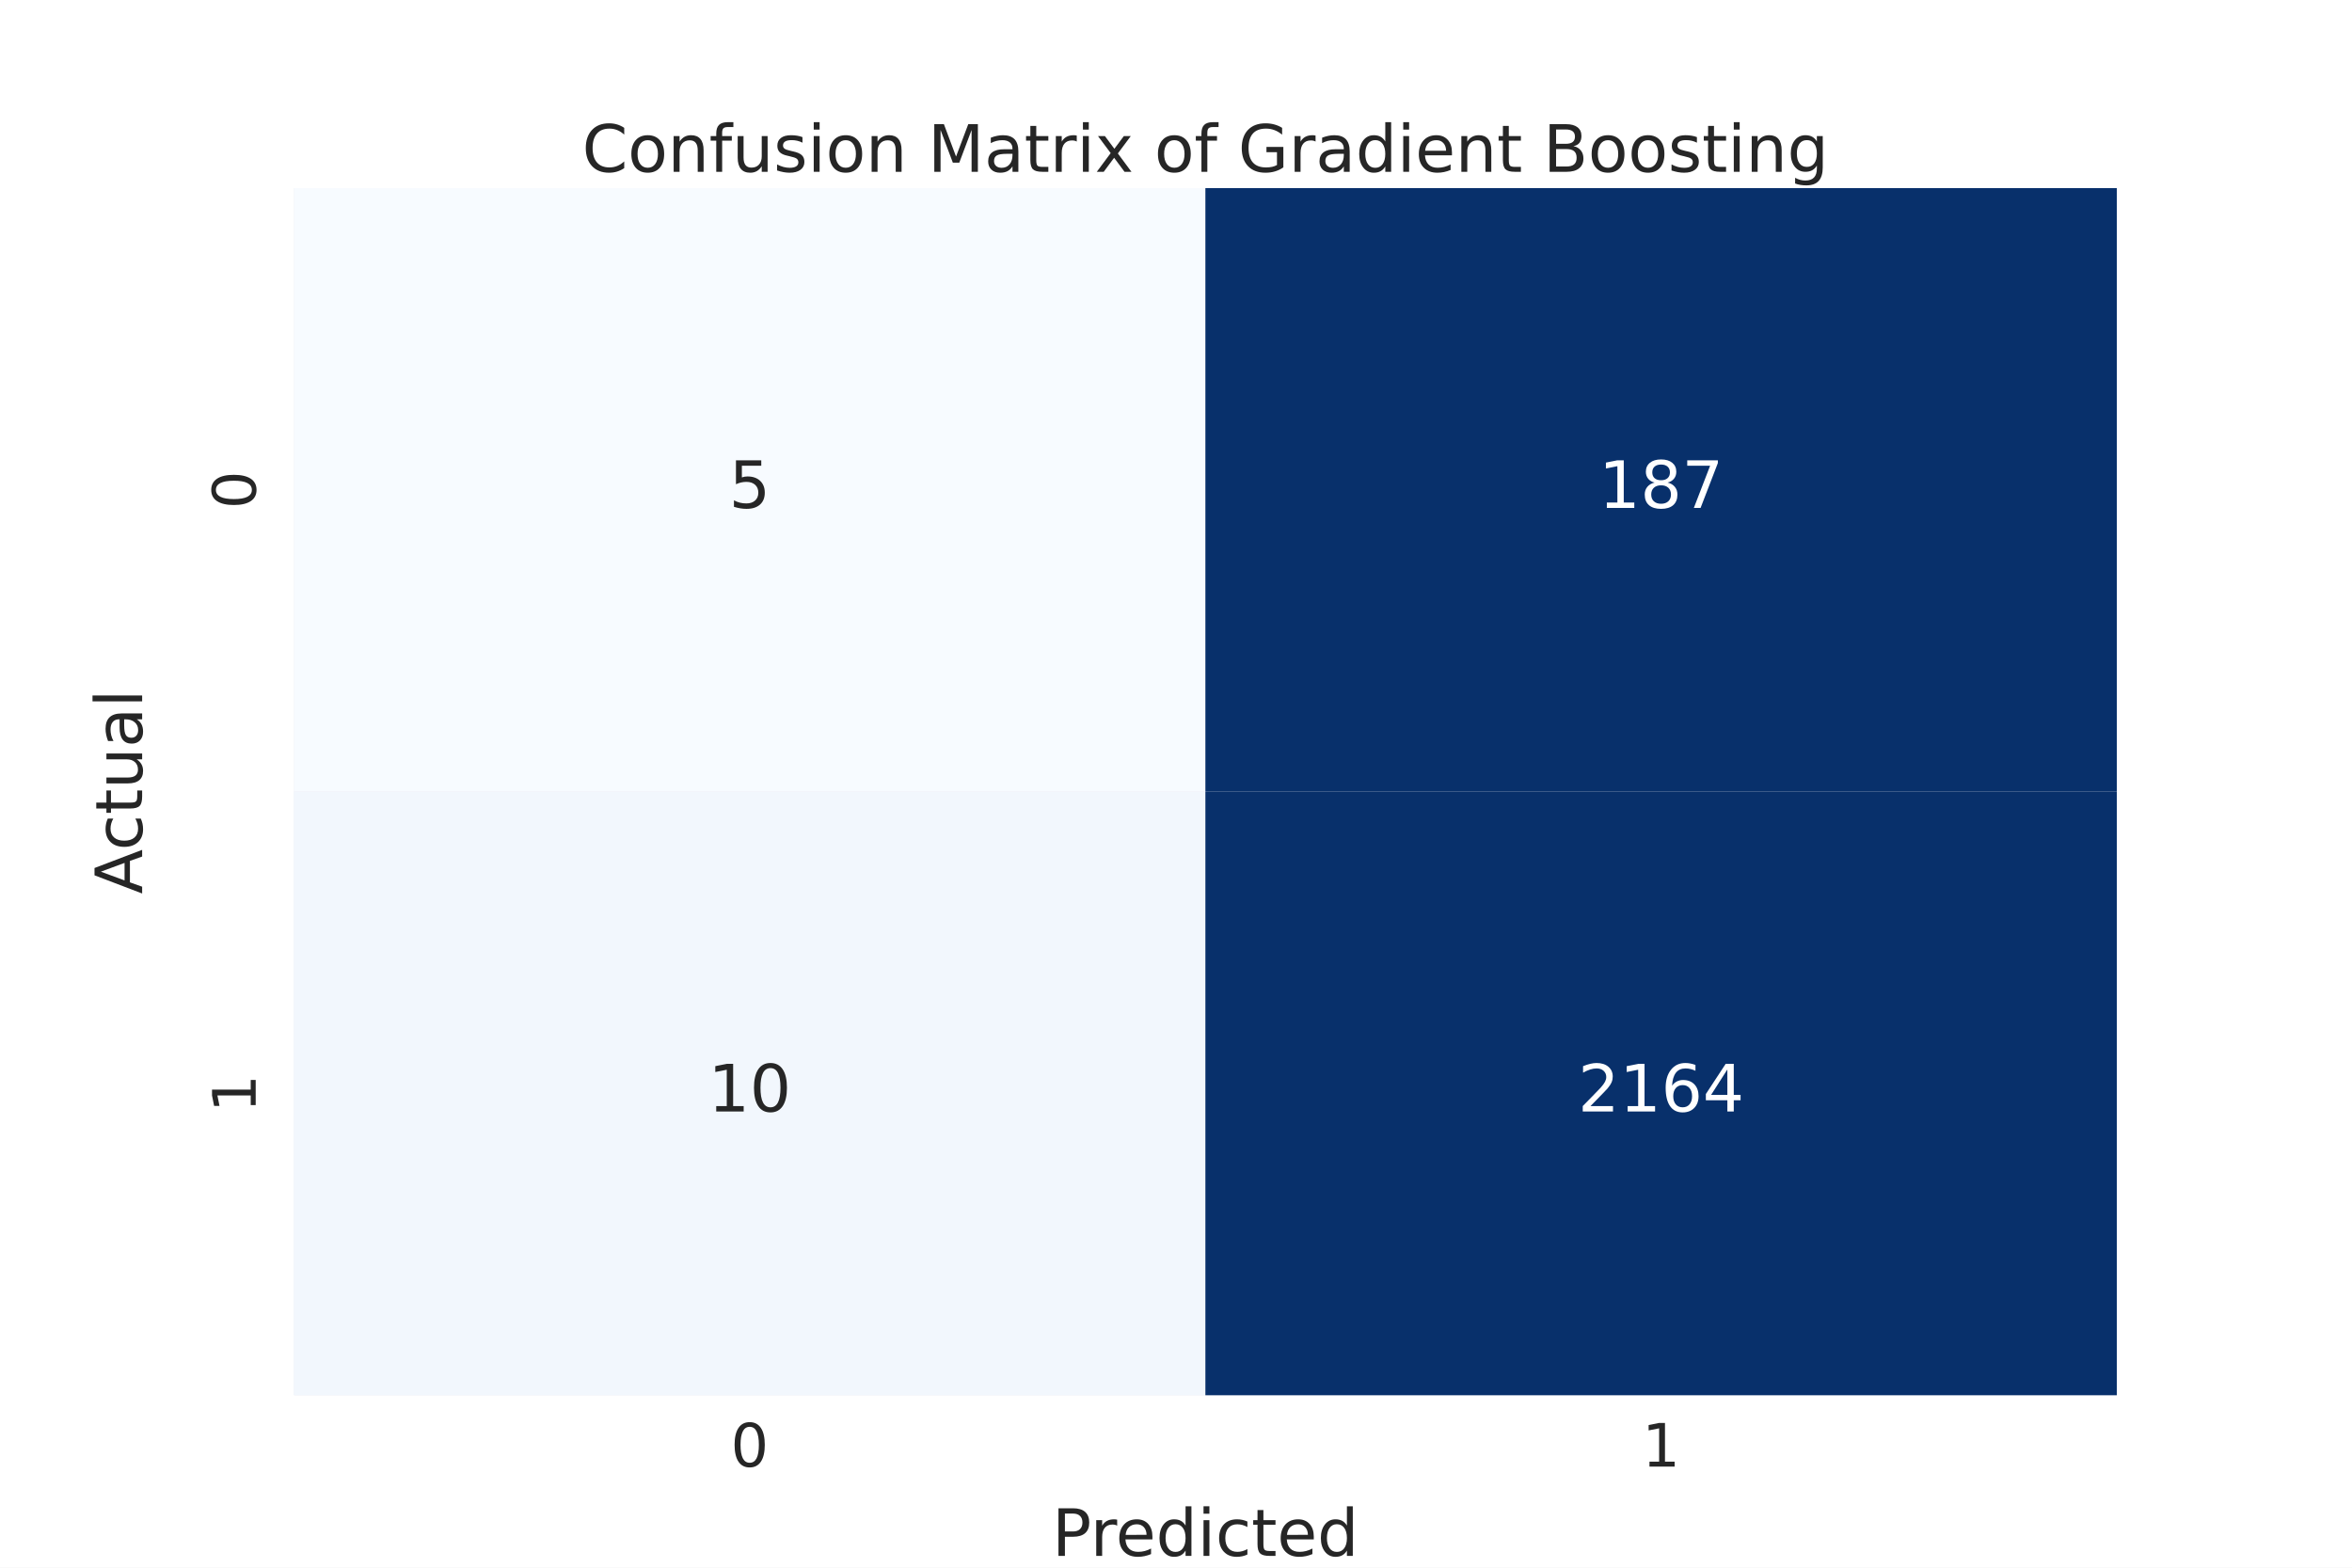
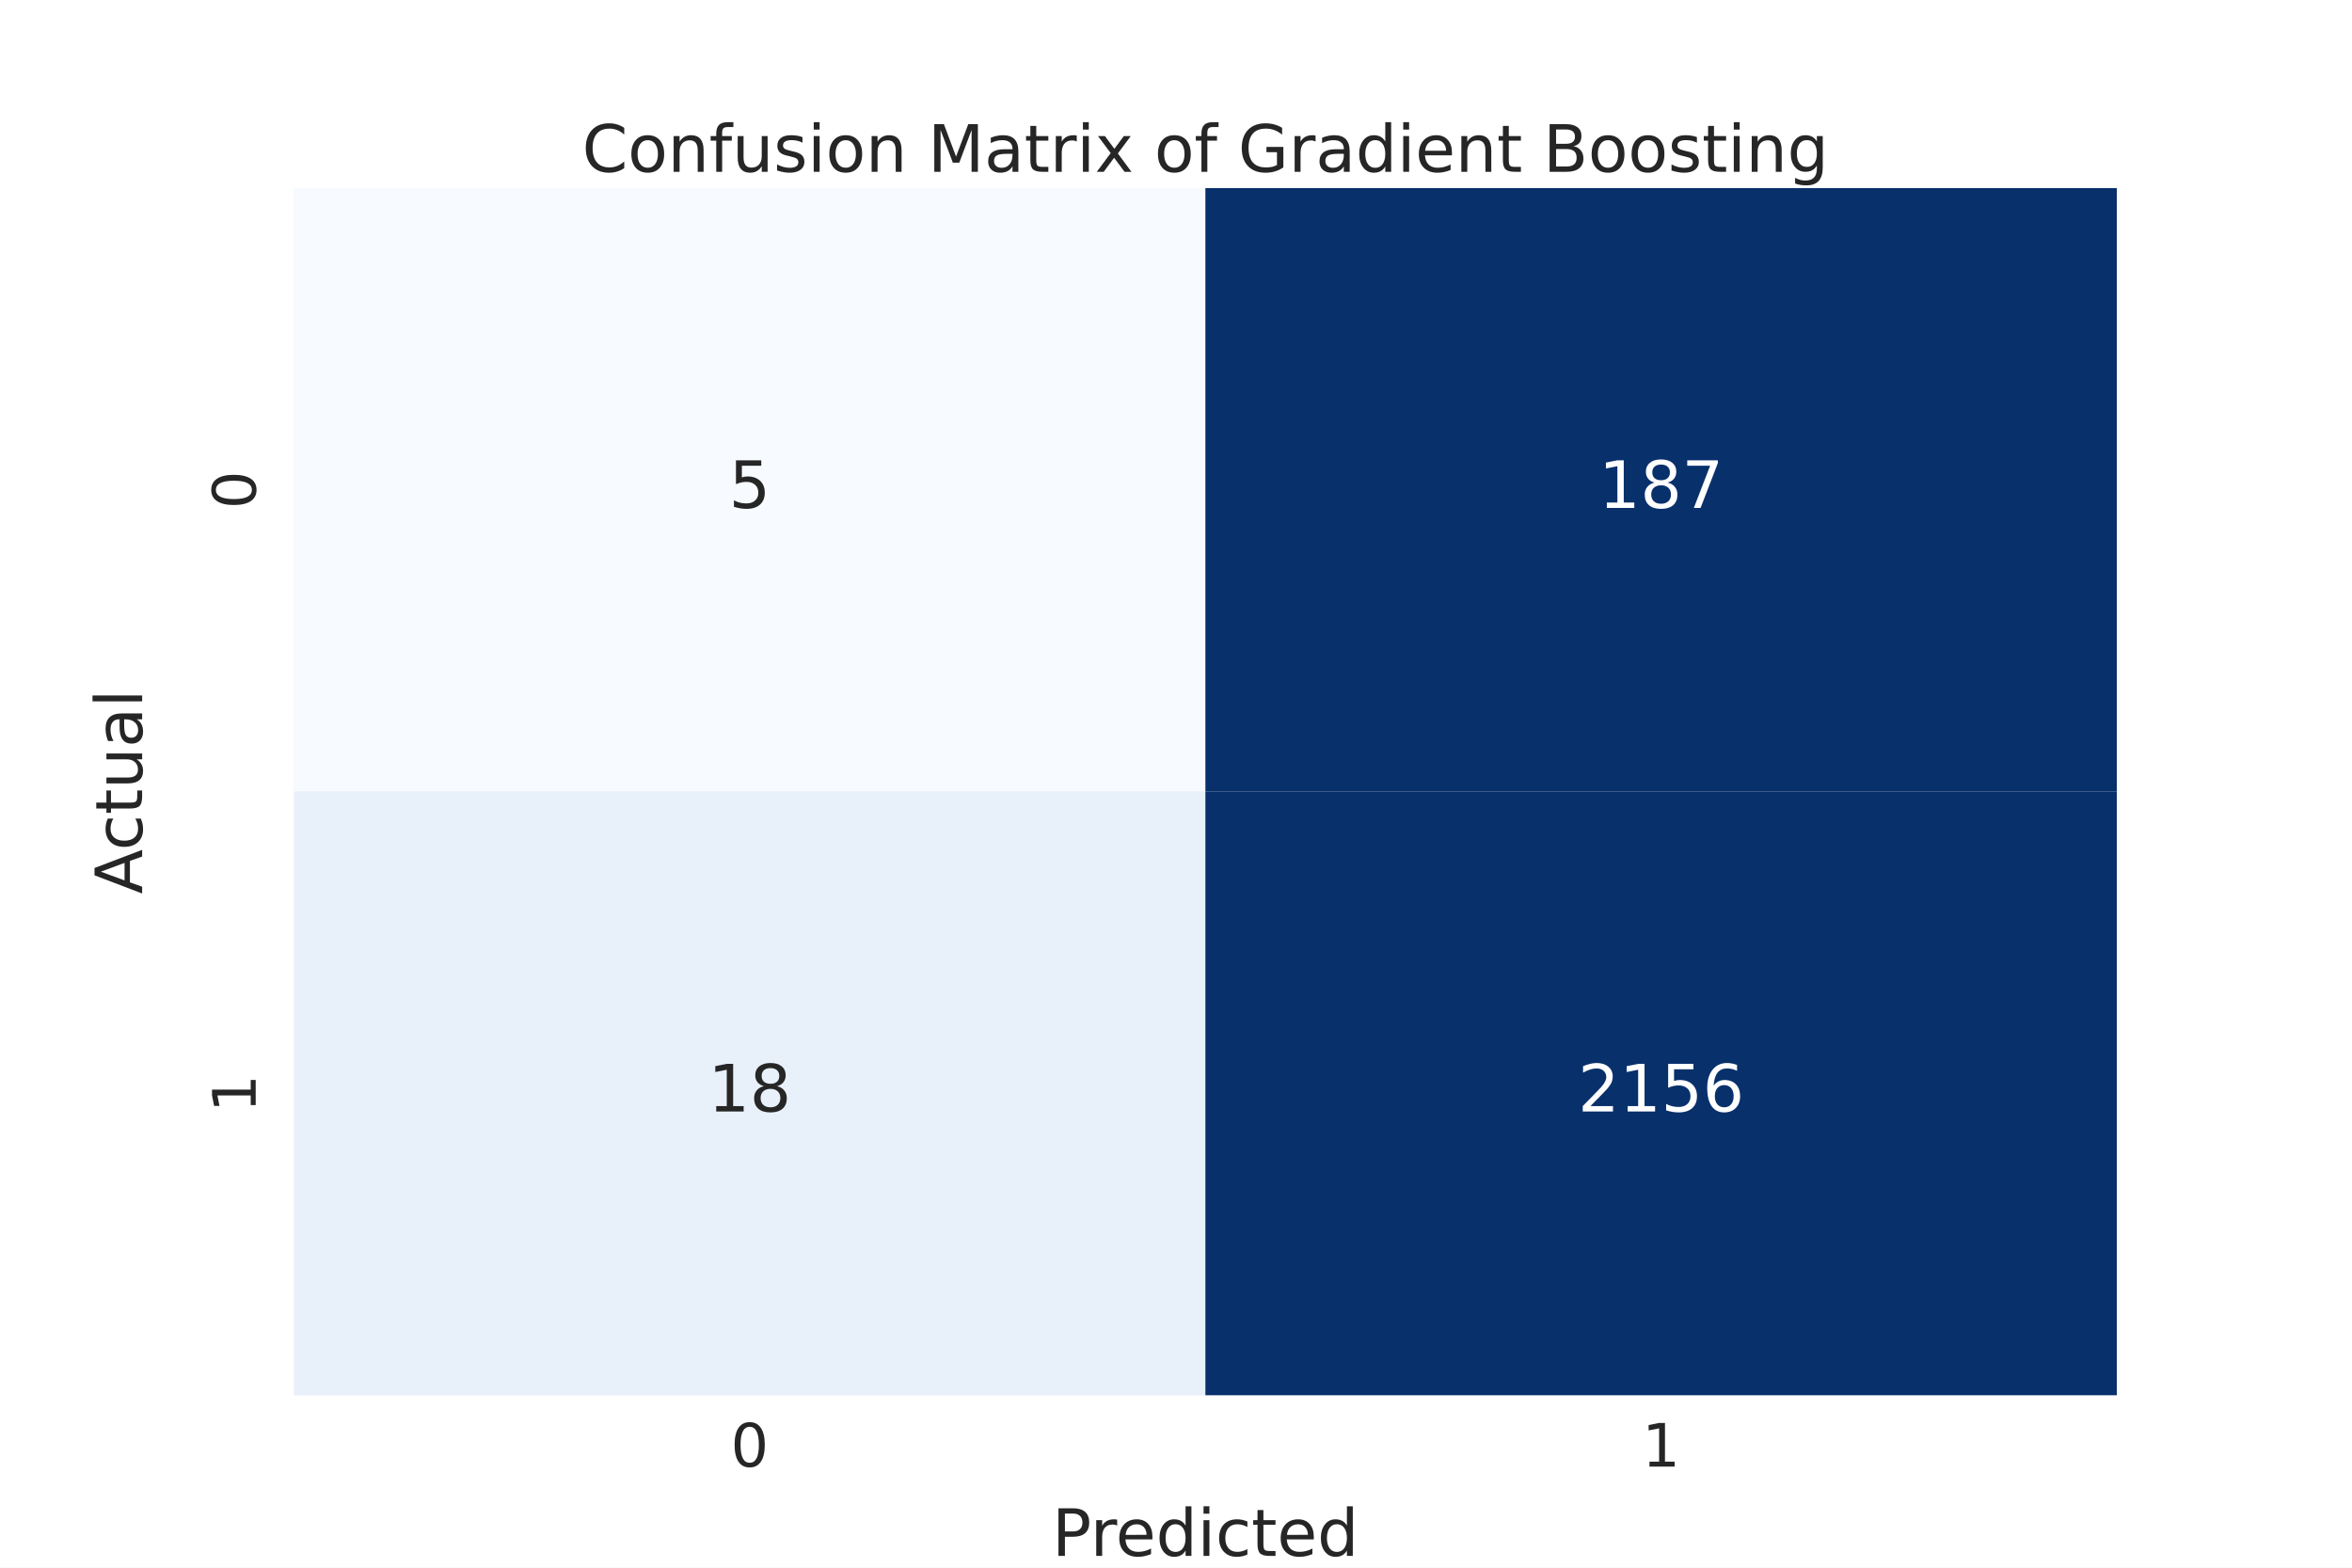
<svg xmlns="http://www.w3.org/2000/svg" xmlns:xlink="http://www.w3.org/1999/xlink" width="864pt" height="576pt" viewBox="0 0 864 576" version="1.1">
  <defs>
    <style type="text/css">*{stroke-linejoin: round; stroke-linecap: butt}</style>
  </defs>
  <g id="figure_1">
    <g id="patch_1">
      <path d="M 0 576  L 864 576  L 864 0  L 0 0  z " style="fill: #ffffff" />
    </g>
    <g id="axes_1">
      <g id="patch_2">
        <path d="M 108 512.64  L 777.6 512.64  L 777.6 69.12  L 108 69.12  z " style="fill: #eaeaf2" />
      </g>
      <g id="matplotlib.axis_1">
        <g id="xtick_1">
          <g id="text_1">
            <g style="fill: #262626" transform="translate(268.4013 538.8566) scale(0.22 -0.22)">
              <defs>
                <path id="DejaVuSans-30" d="M 2034 4250  Q 1547 4250 1301 3770  Q 1056 3291 1056 2328  Q 1056 1369 1301 889  Q 1547 409 2034 409  Q 2525 409 2770 889  Q 3016 1369 3016 2328  Q 3016 3291 2770 3770  Q 2525 4250 2034 4250  z M 2034 4750  Q 2819 4750 3233 4129  Q 3647 3509 3647 2328  Q 3647 1150 3233 529  Q 2819 -91 2034 -91  Q 1250 -91 836 529  Q 422 1150 422 2328  Q 422 3509 836 4129  Q 1250 4750 2034 4750  z " transform="scale(0.015625)" />
              </defs>
              <use xlink:href="#DejaVuSans-30" />
            </g>
          </g>
        </g>
        <g id="xtick_2">
          <g id="text_2">
            <g style="fill: #262626" transform="translate(603.2012 538.8566) scale(0.22 -0.22)">
              <defs>
                <path id="DejaVuSans-31" d="M 794 531  L 1825 531  L 1825 4091  L 703 3866  L 703 4441  L 1819 4666  L 2450 4666  L 2450 531  L 3481 531  L 3481 0  L 794 0  L 794 531  z " transform="scale(0.015625)" />
              </defs>
              <use xlink:href="#DejaVuSans-31" />
            </g>
          </g>
        </g>
        <g id="text_3">
          <g style="fill: #262626" transform="translate(386.4712 571.6681) scale(0.24 -0.24)">
            <defs>
              <path id="DejaVuSans-50" d="M 1259 4147  L 1259 2394  L 2053 2394  Q 2494 2394 2734 2622  Q 2975 2850 2975 3272  Q 2975 3691 2734 3919  Q 2494 4147 2053 4147  L 1259 4147  z M 628 4666  L 2053 4666  Q 2838 4666 3239 4311  Q 3641 3956 3641 3272  Q 3641 2581 3239 2228  Q 2838 1875 2053 1875  L 1259 1875  L 1259 0  L 628 0  L 628 4666  z " transform="scale(0.015625)" />
              <path id="DejaVuSans-72" d="M 2631 2963  Q 2534 3019 2420 3045  Q 2306 3072 2169 3072  Q 1681 3072 1420 2755  Q 1159 2438 1159 1844  L 1159 0  L 581 0  L 581 3500  L 1159 3500  L 1159 2956  Q 1341 3275 1631 3429  Q 1922 3584 2338 3584  Q 2397 3584 2469 3576  Q 2541 3569 2628 3553  L 2631 2963  z " transform="scale(0.015625)" />
              <path id="DejaVuSans-65" d="M 3597 1894  L 3597 1613  L 953 1613  Q 991 1019 1311 708  Q 1631 397 2203 397  Q 2534 397 2845 478  Q 3156 559 3463 722  L 3463 178  Q 3153 47 2828 -22  Q 2503 -91 2169 -91  Q 1331 -91 842 396  Q 353 884 353 1716  Q 353 2575 817 3079  Q 1281 3584 2069 3584  Q 2775 3584 3186 3129  Q 3597 2675 3597 1894  z M 3022 2063  Q 3016 2534 2758 2815  Q 2500 3097 2075 3097  Q 1594 3097 1305 2825  Q 1016 2553 972 2059  L 3022 2063  z " transform="scale(0.015625)" />
              <path id="DejaVuSans-64" d="M 2906 2969  L 2906 4863  L 3481 4863  L 3481 0  L 2906 0  L 2906 525  Q 2725 213 2448 61  Q 2172 -91 1784 -91  Q 1150 -91 751 415  Q 353 922 353 1747  Q 353 2572 751 3078  Q 1150 3584 1784 3584  Q 2172 3584 2448 3432  Q 2725 3281 2906 2969  z M 947 1747  Q 947 1113 1208 752  Q 1469 391 1925 391  Q 2381 391 2643 752  Q 2906 1113 2906 1747  Q 2906 2381 2643 2742  Q 2381 3103 1925 3103  Q 1469 3103 1208 2742  Q 947 2381 947 1747  z " transform="scale(0.015625)" />
              <path id="DejaVuSans-69" d="M 603 3500  L 1178 3500  L 1178 0  L 603 0  L 603 3500  z M 603 4863  L 1178 4863  L 1178 4134  L 603 4134  L 603 4863  z " transform="scale(0.015625)" />
              <path id="DejaVuSans-63" d="M 3122 3366  L 3122 2828  Q 2878 2963 2633 3030  Q 2388 3097 2138 3097  Q 1578 3097 1268 2742  Q 959 2388 959 1747  Q 959 1106 1268 751  Q 1578 397 2138 397  Q 2388 397 2633 464  Q 2878 531 3122 666  L 3122 134  Q 2881 22 2623 -34  Q 2366 -91 2075 -91  Q 1284 -91 818 406  Q 353 903 353 1747  Q 353 2603 823 3093  Q 1294 3584 2113 3584  Q 2378 3584 2631 3529  Q 2884 3475 3122 3366  z " transform="scale(0.015625)" />
              <path id="DejaVuSans-74" d="M 1172 4494  L 1172 3500  L 2356 3500  L 2356 3053  L 1172 3053  L 1172 1153  Q 1172 725 1289 603  Q 1406 481 1766 481  L 2356 481  L 2356 0  L 1766 0  Q 1100 0 847 248  Q 594 497 594 1153  L 594 3053  L 172 3053  L 172 3500  L 594 3500  L 594 4494  L 1172 4494  z " transform="scale(0.015625)" />
            </defs>
            <use xlink:href="#DejaVuSans-50" />
            <use xlink:href="#DejaVuSans-72" x="58.553" />
            <use xlink:href="#DejaVuSans-65" x="97.416" />
            <use xlink:href="#DejaVuSans-64" x="158.939" />
            <use xlink:href="#DejaVuSans-69" x="222.416" />
            <use xlink:href="#DejaVuSans-63" x="250.199" />
            <use xlink:href="#DejaVuSans-74" x="305.18" />
            <use xlink:href="#DejaVuSans-65" x="344.389" />
            <use xlink:href="#DejaVuSans-64" x="405.912" />
          </g>
        </g>
      </g>
      <g id="matplotlib.axis_2">
        <g id="ytick_1">
          <g id="text_4">
            <g style="fill: #262626" transform="translate(93.92469 186.9988) rotate(-90) scale(0.22 -0.22)">
              <use xlink:href="#DejaVuSans-30" />
            </g>
          </g>
        </g>
        <g id="ytick_2">
          <g id="text_5">
            <g style="fill: #262626" transform="translate(93.92469 408.7588) rotate(-90) scale(0.22 -0.22)">
              <use xlink:href="#DejaVuSans-31" />
            </g>
          </g>
        </g>
        <g id="text_6">
          <g style="fill: #262626" transform="translate(52.21688 328.4737) rotate(-90) scale(0.24 -0.24)">
            <defs>
              <path id="DejaVuSans-41" d="M 2188 4044  L 1331 1722  L 3047 1722  L 2188 4044  z M 1831 4666  L 2547 4666  L 4325 0  L 3669 0  L 3244 1197  L 1141 1197  L 716 0  L 50 0  L 1831 4666  z " transform="scale(0.015625)" />
              <path id="DejaVuSans-75" d="M 544 1381  L 544 3500  L 1119 3500  L 1119 1403  Q 1119 906 1312 657  Q 1506 409 1894 409  Q 2359 409 2629 706  Q 2900 1003 2900 1516  L 2900 3500  L 3475 3500  L 3475 0  L 2900 0  L 2900 538  Q 2691 219 2414 64  Q 2138 -91 1772 -91  Q 1169 -91 856 284  Q 544 659 544 1381  z M 1991 3584  L 1991 3584  z " transform="scale(0.015625)" />
              <path id="DejaVuSans-61" d="M 2194 1759  Q 1497 1759 1228 1600  Q 959 1441 959 1056  Q 959 750 1161 570  Q 1363 391 1709 391  Q 2188 391 2477 730  Q 2766 1069 2766 1631  L 2766 1759  L 2194 1759  z M 3341 1997  L 3341 0  L 2766 0  L 2766 531  Q 2569 213 2275 61  Q 1981 -91 1556 -91  Q 1019 -91 701 211  Q 384 513 384 1019  Q 384 1609 779 1909  Q 1175 2209 1959 2209  L 2766 2209  L 2766 2266  Q 2766 2663 2505 2880  Q 2244 3097 1772 3097  Q 1472 3097 1187 3025  Q 903 2953 641 2809  L 641 3341  Q 956 3463 1253 3523  Q 1550 3584 1831 3584  Q 2591 3584 2966 3190  Q 3341 2797 3341 1997  z " transform="scale(0.015625)" />
              <path id="DejaVuSans-6c" d="M 603 4863  L 1178 4863  L 1178 0  L 603 0  L 603 4863  z " transform="scale(0.015625)" />
            </defs>
            <use xlink:href="#DejaVuSans-41" />
            <use xlink:href="#DejaVuSans-63" x="66.658" />
            <use xlink:href="#DejaVuSans-74" x="121.639" />
            <use xlink:href="#DejaVuSans-75" x="160.848" />
            <use xlink:href="#DejaVuSans-61" x="224.227" />
            <use xlink:href="#DejaVuSans-6c" x="285.506" />
          </g>
        </g>
      </g>
      <g id="QuadMesh_1">
-         <path d="M 108 69.12  L 442.8 69.12  L 442.8 290.88  L 108 290.88  L 108 69.12  " clip-path="url(#p76ff029328)" style="fill: #f7fbff" />
-         <path d="M 442.8 69.12  L 777.6 69.12  L 777.6 290.88  L 442.8 290.88  L 442.8 69.12  " clip-path="url(#p76ff029328)" style="fill: #08306b" />
-         <path d="M 108 290.88  L 442.8 290.88  L 442.8 512.64  L 108 512.64  L 108 290.88  " clip-path="url(#p76ff029328)" style="fill: #f2f7fd" />
-         <path d="M 442.8 290.88  L 777.6 290.88  L 777.6 512.64  L 442.8 512.64  L 442.8 290.88  " clip-path="url(#p76ff029328)" style="fill: #08306b" />
+         <path d="M 108 69.12  L 442.8 69.12  L 442.8 290.88  L 108 290.88  L 108 69.12  " clip-path="url(#p0732e02877)" style="fill: #f7fbff" />
+         <path d="M 442.8 69.12  L 777.6 69.12  L 777.6 290.88  L 442.8 290.88  L 442.8 69.12  " clip-path="url(#p0732e02877)" style="fill: #08306b" />
+         <path d="M 108 290.88  L 442.8 290.88  L 442.8 512.64  L 108 512.64  L 108 290.88  " clip-path="url(#p0732e02877)" style="fill: #e8f1fa" />
+         <path d="M 442.8 290.88  L 777.6 290.88  L 777.6 512.64  L 442.8 512.64  L 442.8 290.88  " clip-path="url(#p0732e02877)" style="fill: #08306b" />
      </g>
      <g id="text_7">
        <g style="fill: #262626" transform="translate(267.765 186.6225) scale(0.24 -0.24)">
          <defs>
            <path id="DejaVuSans-35" d="M 691 4666  L 3169 4666  L 3169 4134  L 1269 4134  L 1269 2991  Q 1406 3038 1543 3061  Q 1681 3084 1819 3084  Q 2600 3084 3056 2656  Q 3513 2228 3513 1497  Q 3513 744 3044 326  Q 2575 -91 1722 -91  Q 1428 -91 1123 -41  Q 819 9 494 109  L 494 744  Q 775 591 1075 516  Q 1375 441 1709 441  Q 2250 441 2565 725  Q 2881 1009 2881 1497  Q 2881 1984 2565 2268  Q 2250 2553 1709 2553  Q 1456 2553 1204 2497  Q 953 2441 691 2322  L 691 4666  z " transform="scale(0.015625)" />
          </defs>
          <use xlink:href="#DejaVuSans-35" />
        </g>
      </g>
      <g id="text_8">
        <g style="fill: #ffffff" transform="translate(587.295 186.6225) scale(0.24 -0.24)">
          <defs>
            <path id="DejaVuSans-38" d="M 2034 2216  Q 1584 2216 1326 1975  Q 1069 1734 1069 1313  Q 1069 891 1326 650  Q 1584 409 2034 409  Q 2484 409 2743 651  Q 3003 894 3003 1313  Q 3003 1734 2745 1975  Q 2488 2216 2034 2216  z M 1403 2484  Q 997 2584 770 2862  Q 544 3141 544 3541  Q 544 4100 942 4425  Q 1341 4750 2034 4750  Q 2731 4750 3128 4425  Q 3525 4100 3525 3541  Q 3525 3141 3298 2862  Q 3072 2584 2669 2484  Q 3125 2378 3379 2068  Q 3634 1759 3634 1313  Q 3634 634 3220 271  Q 2806 -91 2034 -91  Q 1263 -91 848 271  Q 434 634 434 1313  Q 434 1759 690 2068  Q 947 2378 1403 2484  z M 1172 3481  Q 1172 3119 1398 2916  Q 1625 2713 2034 2713  Q 2441 2713 2670 2916  Q 2900 3119 2900 3481  Q 2900 3844 2670 4047  Q 2441 4250 2034 4250  Q 1625 4250 1398 4047  Q 1172 3844 1172 3481  z " transform="scale(0.015625)" />
            <path id="DejaVuSans-37" d="M 525 4666  L 3525 4666  L 3525 4397  L 1831 0  L 1172 0  L 2766 4134  L 525 4134  L 525 4666  z " transform="scale(0.015625)" />
          </defs>
          <use xlink:href="#DejaVuSans-31" />
          <use xlink:href="#DejaVuSans-38" x="63.623" />
          <use xlink:href="#DejaVuSans-37" x="127.246" />
        </g>
      </g>
      <g id="text_9">
        <g style="fill: #262626" transform="translate(260.13 408.3825) scale(0.24 -0.24)">
          <use xlink:href="#DejaVuSans-31" />
-           <use xlink:href="#DejaVuSans-30" x="63.623" />
+           <use xlink:href="#DejaVuSans-38" x="63.623" />
        </g>
      </g>
      <g id="text_10">
        <g style="fill: #ffffff" transform="translate(579.66 408.3825) scale(0.24 -0.24)">
          <defs>
            <path id="DejaVuSans-32" d="M 1228 531  L 3431 531  L 3431 0  L 469 0  L 469 531  Q 828 903 1448 1529  Q 2069 2156 2228 2338  Q 2531 2678 2651 2914  Q 2772 3150 2772 3378  Q 2772 3750 2511 3984  Q 2250 4219 1831 4219  Q 1534 4219 1204 4116  Q 875 4013 500 3803  L 500 4441  Q 881 4594 1212 4672  Q 1544 4750 1819 4750  Q 2544 4750 2975 4387  Q 3406 4025 3406 3419  Q 3406 3131 3298 2873  Q 3191 2616 2906 2266  Q 2828 2175 2409 1742  Q 1991 1309 1228 531  z " transform="scale(0.015625)" />
            <path id="DejaVuSans-36" d="M 2113 2584  Q 1688 2584 1439 2293  Q 1191 2003 1191 1497  Q 1191 994 1439 701  Q 1688 409 2113 409  Q 2538 409 2786 701  Q 3034 994 3034 1497  Q 3034 2003 2786 2293  Q 2538 2584 2113 2584  z M 3366 4563  L 3366 3988  Q 3128 4100 2886 4159  Q 2644 4219 2406 4219  Q 1781 4219 1451 3797  Q 1122 3375 1075 2522  Q 1259 2794 1537 2939  Q 1816 3084 2150 3084  Q 2853 3084 3261 2657  Q 3669 2231 3669 1497  Q 3669 778 3244 343  Q 2819 -91 2113 -91  Q 1303 -91 875 529  Q 447 1150 447 2328  Q 447 3434 972 4092  Q 1497 4750 2381 4750  Q 2619 4750 2861 4703  Q 3103 4656 3366 4563  z " transform="scale(0.015625)" />
-             <path id="DejaVuSans-34" d="M 2419 4116  L 825 1625  L 2419 1625  L 2419 4116  z M 2253 4666  L 3047 4666  L 3047 1625  L 3713 1625  L 3713 1100  L 3047 1100  L 3047 0  L 2419 0  L 2419 1100  L 313 1100  L 313 1709  L 2253 4666  z " transform="scale(0.015625)" />
          </defs>
          <use xlink:href="#DejaVuSans-32" />
          <use xlink:href="#DejaVuSans-31" x="63.623" />
-           <use xlink:href="#DejaVuSans-36" x="127.246" />
-           <use xlink:href="#DejaVuSans-34" x="190.869" />
+           <use xlink:href="#DejaVuSans-35" x="127.246" />
+           <use xlink:href="#DejaVuSans-36" x="190.869" />
        </g>
      </g>
      <g id="text_11">
        <g style="fill: #262626" transform="translate(213.8475 63.12) scale(0.24 -0.24)">
          <defs>
            <path id="DejaVuSans-43" d="M 4122 4306  L 4122 3641  Q 3803 3938 3442 4084  Q 3081 4231 2675 4231  Q 1875 4231 1450 3742  Q 1025 3253 1025 2328  Q 1025 1406 1450 917  Q 1875 428 2675 428  Q 3081 428 3442 575  Q 3803 722 4122 1019  L 4122 359  Q 3791 134 3420 21  Q 3050 -91 2638 -91  Q 1578 -91 968 557  Q 359 1206 359 2328  Q 359 3453 968 4101  Q 1578 4750 2638 4750  Q 3056 4750 3426 4639  Q 3797 4528 4122 4306  z " transform="scale(0.015625)" />
            <path id="DejaVuSans-6f" d="M 1959 3097  Q 1497 3097 1228 2736  Q 959 2375 959 1747  Q 959 1119 1226 758  Q 1494 397 1959 397  Q 2419 397 2687 759  Q 2956 1122 2956 1747  Q 2956 2369 2687 2733  Q 2419 3097 1959 3097  z M 1959 3584  Q 2709 3584 3137 3096  Q 3566 2609 3566 1747  Q 3566 888 3137 398  Q 2709 -91 1959 -91  Q 1206 -91 779 398  Q 353 888 353 1747  Q 353 2609 779 3096  Q 1206 3584 1959 3584  z " transform="scale(0.015625)" />
            <path id="DejaVuSans-6e" d="M 3513 2113  L 3513 0  L 2938 0  L 2938 2094  Q 2938 2591 2744 2837  Q 2550 3084 2163 3084  Q 1697 3084 1428 2787  Q 1159 2491 1159 1978  L 1159 0  L 581 0  L 581 3500  L 1159 3500  L 1159 2956  Q 1366 3272 1645 3428  Q 1925 3584 2291 3584  Q 2894 3584 3203 3211  Q 3513 2838 3513 2113  z " transform="scale(0.015625)" />
            <path id="DejaVuSans-66" d="M 2375 4863  L 2375 4384  L 1825 4384  Q 1516 4384 1395 4259  Q 1275 4134 1275 3809  L 1275 3500  L 2222 3500  L 2222 3053  L 1275 3053  L 1275 0  L 697 0  L 697 3053  L 147 3053  L 147 3500  L 697 3500  L 697 3744  Q 697 4328 969 4595  Q 1241 4863 1831 4863  L 2375 4863  z " transform="scale(0.015625)" />
            <path id="DejaVuSans-73" d="M 2834 3397  L 2834 2853  Q 2591 2978 2328 3040  Q 2066 3103 1784 3103  Q 1356 3103 1142 2972  Q 928 2841 928 2578  Q 928 2378 1081 2264  Q 1234 2150 1697 2047  L 1894 2003  Q 2506 1872 2764 1633  Q 3022 1394 3022 966  Q 3022 478 2636 193  Q 2250 -91 1575 -91  Q 1294 -91 989 -36  Q 684 19 347 128  L 347 722  Q 666 556 975 473  Q 1284 391 1588 391  Q 1994 391 2212 530  Q 2431 669 2431 922  Q 2431 1156 2273 1281  Q 2116 1406 1581 1522  L 1381 1569  Q 847 1681 609 1914  Q 372 2147 372 2553  Q 372 3047 722 3315  Q 1072 3584 1716 3584  Q 2034 3584 2315 3537  Q 2597 3491 2834 3397  z " transform="scale(0.015625)" />
            <path id="DejaVuSans-20" transform="scale(0.015625)" />
            <path id="DejaVuSans-4d" d="M 628 4666  L 1569 4666  L 2759 1491  L 3956 4666  L 4897 4666  L 4897 0  L 4281 0  L 4281 4097  L 3078 897  L 2444 897  L 1241 4097  L 1241 0  L 628 0  L 628 4666  z " transform="scale(0.015625)" />
            <path id="DejaVuSans-78" d="M 3513 3500  L 2247 1797  L 3578 0  L 2900 0  L 1881 1375  L 863 0  L 184 0  L 1544 1831  L 300 3500  L 978 3500  L 1906 2253  L 2834 3500  L 3513 3500  z " transform="scale(0.015625)" />
            <path id="DejaVuSans-47" d="M 3809 666  L 3809 1919  L 2778 1919  L 2778 2438  L 4434 2438  L 4434 434  Q 4069 175 3628 42  Q 3188 -91 2688 -91  Q 1594 -91 976 548  Q 359 1188 359 2328  Q 359 3472 976 4111  Q 1594 4750 2688 4750  Q 3144 4750 3555 4637  Q 3966 4525 4313 4306  L 4313 3634  Q 3963 3931 3569 4081  Q 3175 4231 2741 4231  Q 1884 4231 1454 3753  Q 1025 3275 1025 2328  Q 1025 1384 1454 906  Q 1884 428 2741 428  Q 3075 428 3337 486  Q 3600 544 3809 666  z " transform="scale(0.015625)" />
            <path id="DejaVuSans-42" d="M 1259 2228  L 1259 519  L 2272 519  Q 2781 519 3026 730  Q 3272 941 3272 1375  Q 3272 1813 3026 2020  Q 2781 2228 2272 2228  L 1259 2228  z M 1259 4147  L 1259 2741  L 2194 2741  Q 2656 2741 2882 2914  Q 3109 3088 3109 3444  Q 3109 3797 2882 3972  Q 2656 4147 2194 4147  L 1259 4147  z M 628 4666  L 2241 4666  Q 2963 4666 3353 4366  Q 3744 4066 3744 3513  Q 3744 3084 3544 2831  Q 3344 2578 2956 2516  Q 3422 2416 3680 2098  Q 3938 1781 3938 1306  Q 3938 681 3513 340  Q 3088 0 2303 0  L 628 0  L 628 4666  z " transform="scale(0.015625)" />
            <path id="DejaVuSans-67" d="M 2906 1791  Q 2906 2416 2648 2759  Q 2391 3103 1925 3103  Q 1463 3103 1205 2759  Q 947 2416 947 1791  Q 947 1169 1205 825  Q 1463 481 1925 481  Q 2391 481 2648 825  Q 2906 1169 2906 1791  z M 3481 434  Q 3481 -459 3084 -895  Q 2688 -1331 1869 -1331  Q 1566 -1331 1297 -1286  Q 1028 -1241 775 -1147  L 775 -588  Q 1028 -725 1275 -790  Q 1522 -856 1778 -856  Q 2344 -856 2625 -561  Q 2906 -266 2906 331  L 2906 616  Q 2728 306 2450 153  Q 2172 0 1784 0  Q 1141 0 747 490  Q 353 981 353 1791  Q 353 2603 747 3093  Q 1141 3584 1784 3584  Q 2172 3584 2450 3431  Q 2728 3278 2906 2969  L 2906 3500  L 3481 3500  L 3481 434  z " transform="scale(0.015625)" />
          </defs>
          <use xlink:href="#DejaVuSans-43" />
          <use xlink:href="#DejaVuSans-6f" x="69.824" />
          <use xlink:href="#DejaVuSans-6e" x="131.006" />
          <use xlink:href="#DejaVuSans-66" x="194.385" />
          <use xlink:href="#DejaVuSans-75" x="229.59" />
          <use xlink:href="#DejaVuSans-73" x="292.969" />
          <use xlink:href="#DejaVuSans-69" x="345.068" />
          <use xlink:href="#DejaVuSans-6f" x="372.852" />
          <use xlink:href="#DejaVuSans-6e" x="434.033" />
          <use xlink:href="#DejaVuSans-20" x="497.412" />
          <use xlink:href="#DejaVuSans-4d" x="529.199" />
          <use xlink:href="#DejaVuSans-61" x="615.479" />
          <use xlink:href="#DejaVuSans-74" x="676.758" />
          <use xlink:href="#DejaVuSans-72" x="715.967" />
          <use xlink:href="#DejaVuSans-69" x="757.08" />
          <use xlink:href="#DejaVuSans-78" x="784.863" />
          <use xlink:href="#DejaVuSans-20" x="844.043" />
          <use xlink:href="#DejaVuSans-6f" x="875.83" />
          <use xlink:href="#DejaVuSans-66" x="937.012" />
          <use xlink:href="#DejaVuSans-20" x="972.217" />
          <use xlink:href="#DejaVuSans-47" x="1004.004" />
          <use xlink:href="#DejaVuSans-72" x="1081.494" />
          <use xlink:href="#DejaVuSans-61" x="1122.607" />
          <use xlink:href="#DejaVuSans-64" x="1183.887" />
          <use xlink:href="#DejaVuSans-69" x="1247.363" />
          <use xlink:href="#DejaVuSans-65" x="1275.146" />
          <use xlink:href="#DejaVuSans-6e" x="1336.67" />
          <use xlink:href="#DejaVuSans-74" x="1400.049" />
          <use xlink:href="#DejaVuSans-20" x="1439.258" />
          <use xlink:href="#DejaVuSans-42" x="1471.045" />
          <use xlink:href="#DejaVuSans-6f" x="1539.648" />
          <use xlink:href="#DejaVuSans-6f" x="1600.83" />
          <use xlink:href="#DejaVuSans-73" x="1662.012" />
          <use xlink:href="#DejaVuSans-74" x="1714.111" />
          <use xlink:href="#DejaVuSans-69" x="1753.32" />
          <use xlink:href="#DejaVuSans-6e" x="1781.104" />
          <use xlink:href="#DejaVuSans-67" x="1844.482" />
        </g>
      </g>
    </g>
  </g>
  <defs>
-     <clipPath id="p76ff029328">
+     <clipPath id="p0732e02877">
      <rect x="108" y="69.12" width="669.6" height="443.52" />
    </clipPath>
  </defs>
</svg>
